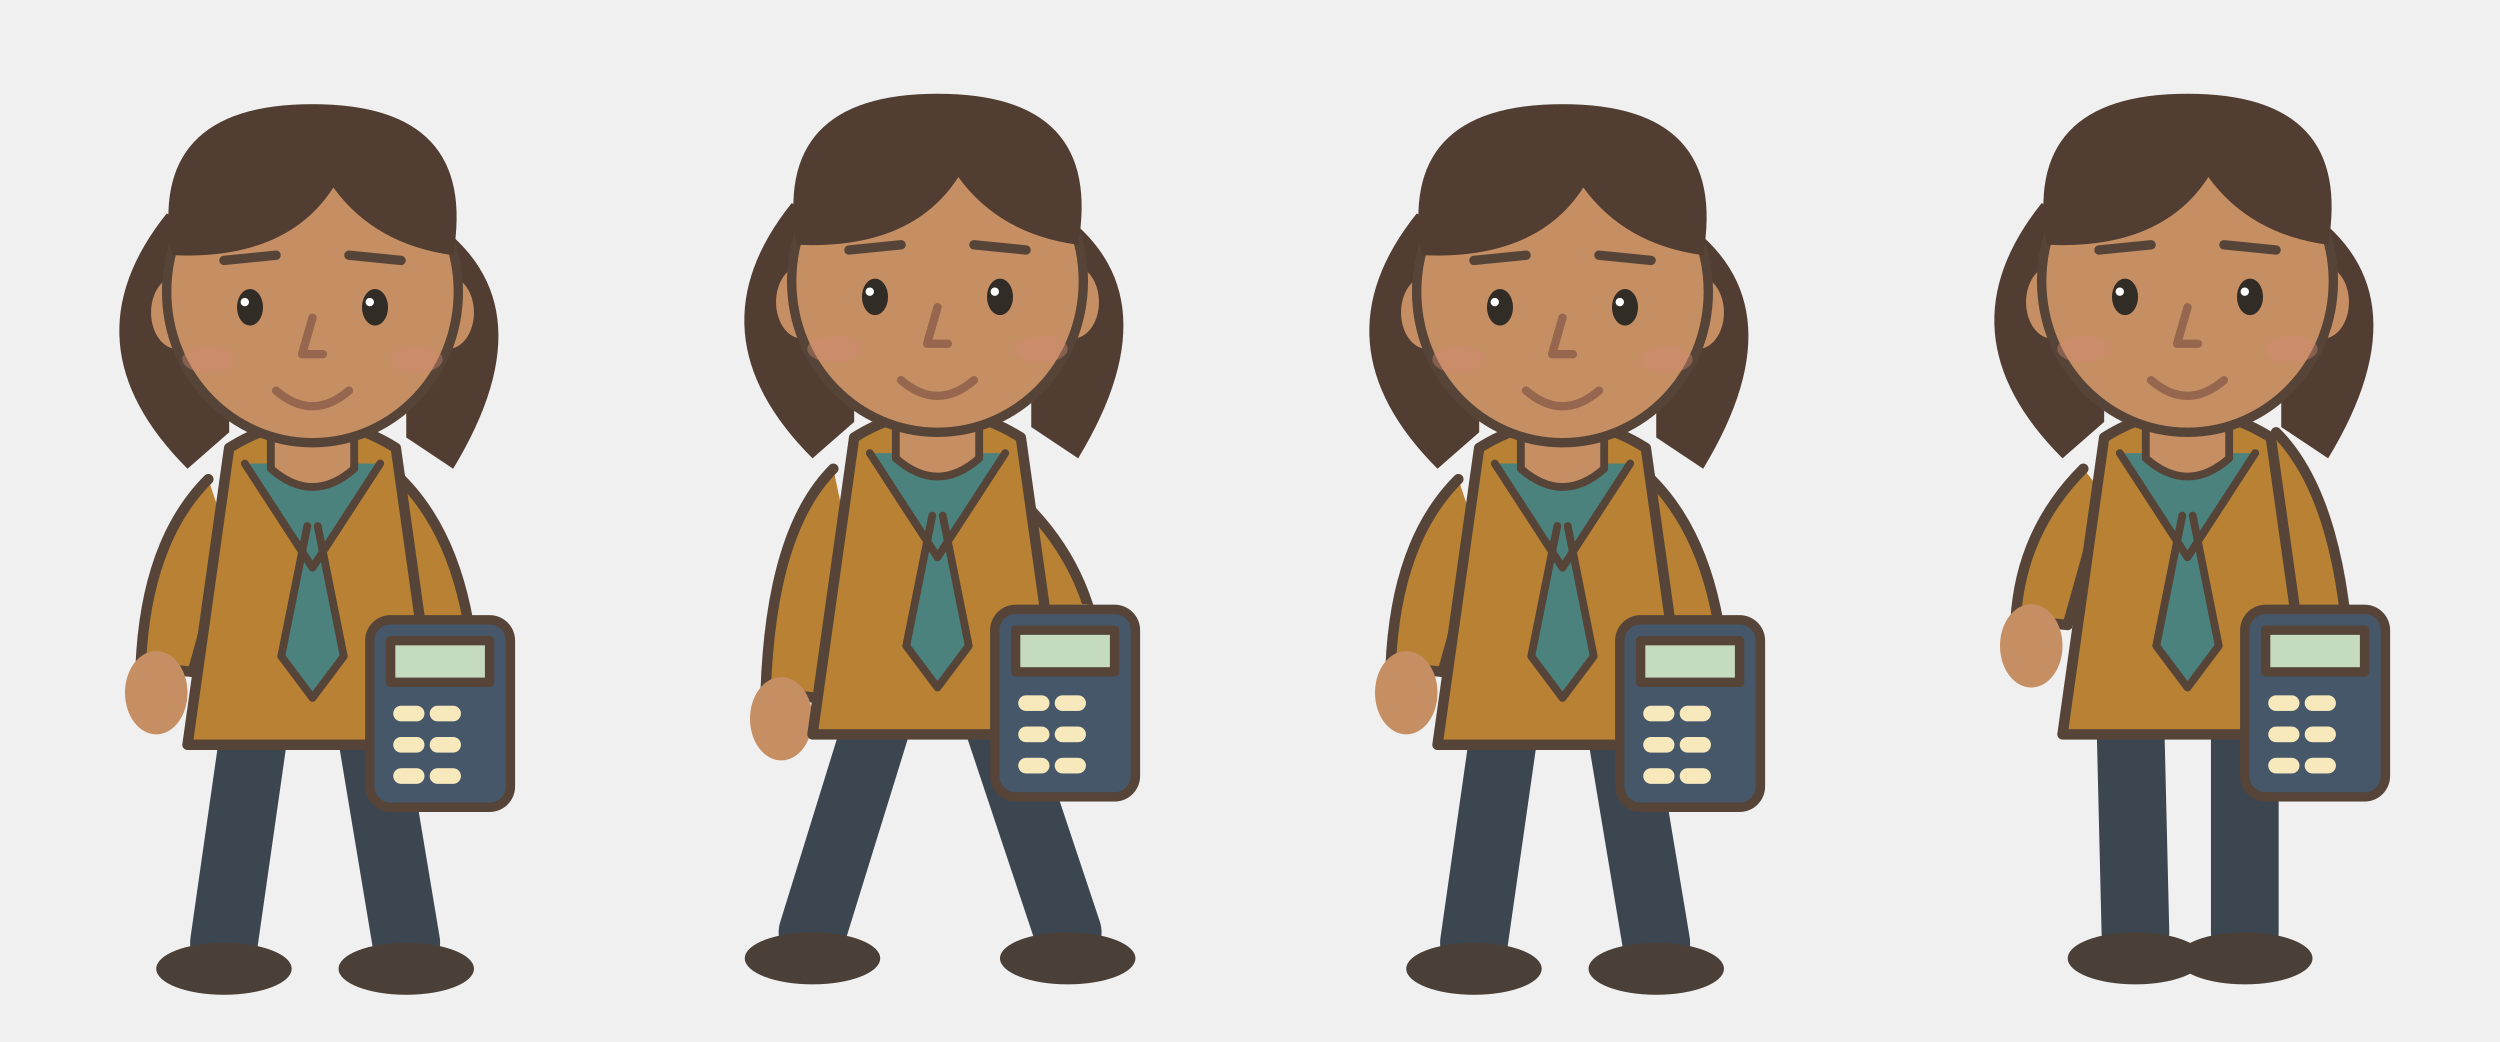
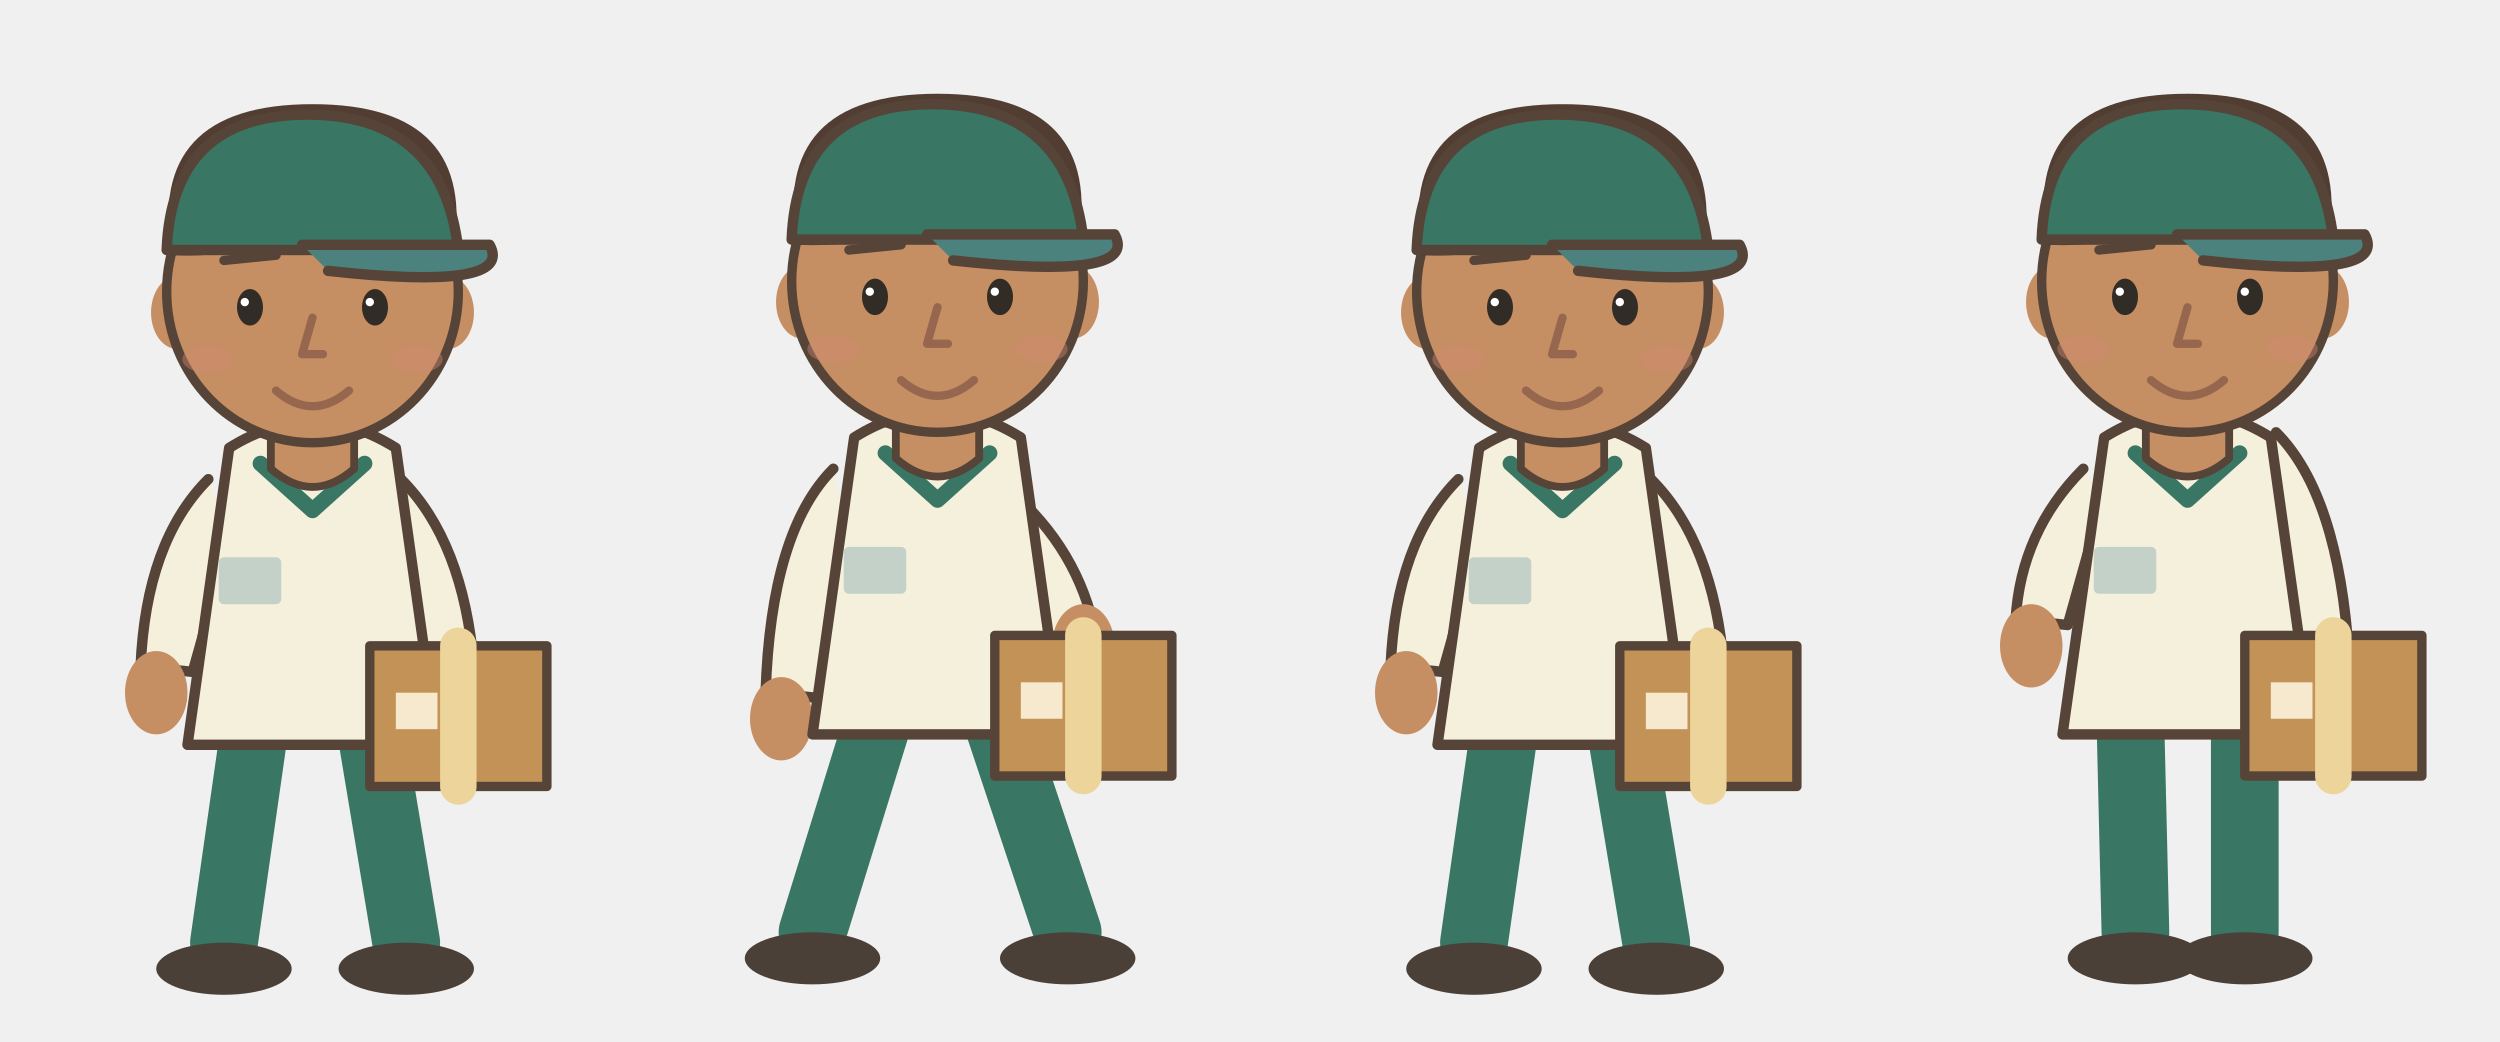
<svg xmlns="http://www.w3.org/2000/svg" width="480" height="200" viewBox="0 0 480 200">
  <g transform="translate(0 8)">
    <g transform="translate(0 0)" stroke-linejoin="round" stroke-linecap="round">
-       <path d="M32 33q-20 25 4 49l8-7V38zM78 38v38l9 6q20-33-6-49z" fill="#513d31" />
-       <path d="M49 131L43 173M71 131L78 173" fill="none" stroke="#3c4650" stroke-width="13" />
+       <path d="M49 131L43 173M71 131L78 173" fill="none" stroke="#397664" stroke-width="13" />
      <ellipse cx="43" cy="178" rx="13" ry="5" fill="#4a4038" />
      <ellipse cx="78" cy="178" rx="13" ry="5" fill="#4a4038" />
-       <path d="M40 84q-12 12-13 36l10 1 7-25m33-12q12 12 14 36l-10 1-6-25" fill="#b88134" stroke="#554437" stroke-width="2" />
+       <path d="M40 84q-12 12-13 36l10 1 7-25m33-12q12 12 14 36l-10 1-6-25" fill="#f5f0dc" stroke="#554437" stroke-width="2" />
      <ellipse cx="30" cy="125" rx="6" ry="8" fill="#c68e63" />
      <ellipse cx="88" cy="125" rx="6" ry="8" fill="#c68e63" />
-       <path d="M44 78q16-10 32 0l8 57H36z" fill="#b88134" stroke="#554437" stroke-width="2" />
-       <path d="M47 81l13 20 13-20M59 93l-5 25 6 8 6-8-5-25" fill="#4c827e" stroke="#554437" stroke-width="1.5" />
+       <path d="M44 78q16-10 32 0l8 57H36z" fill="#f5f0dc" stroke="#554437" stroke-width="2" />
+       <path d="M50 81l10 9 10-9" fill="none" stroke="#397664" stroke-width="3" />
+       <rect x="42" y="99" width="12" height="9" rx="1" fill="#c3d1c8" />
      <path d="M52 68v14q8 7 16 0V68" fill="#c68e63" stroke="#554437" stroke-width="1.5" />
      <ellipse cx="34" cy="52" rx="5" ry="7" fill="#c68e63" />
      <ellipse cx="86" cy="52" rx="5" ry="7" fill="#c68e63" />
      <ellipse cx="60" cy="48" rx="28" ry="29" fill="#c68e63" stroke="#554437" stroke-width="1.8" />
      <path d="M33 41q-5-29 27-29t27 29q-15-2-23-13-9 14-31 13z" fill="#513d31" />
      <path d="M43 42l10-1m14 0l10 1" stroke="#554437" stroke-width="1.8" />
      <ellipse cx="48" cy="51" rx="2.5" ry="3.5" fill="#322c26" />
      <ellipse cx="72" cy="51" rx="2.5" ry="3.5" fill="#322c26" />
      <circle cx="47" cy="50" r="0.8" fill="white" />
      <circle cx="71" cy="50" r="0.8" fill="white" />
      <ellipse cx="40" cy="61" rx="5" ry="2.6" fill="#d18a73" opacity=".4" />
      <ellipse cx="80" cy="61" rx="5" ry="2.6" fill="#d18a73" opacity=".4" />
      <path d="M60 53l-2 7h4M53 67q7 6 14 0" fill="none" stroke="#96674e" stroke-width="1.6" />
+       <path d="M32 40q1-26 27-26t29 26z" fill="#397664" stroke="#554437" stroke-width="2" />
+       <path d="M58 39h36q5 9-31 5" fill="#4c827e" stroke="#554437" stroke-width="2" />
      <g stroke="#554437" stroke-width="1.8" stroke-linejoin="round">
-         <rect x="71" y="111" width="27" height="36" rx="4" fill="#455769" />
-         <rect x="75" y="115" width="19" height="8" fill="#c5dbc0" />
-         <path d="M77 129h3m4 0h3m-10 6h3m4 0h3m-10 6h3m4 0h3" stroke="#f8e9bd" stroke-width="3" />
+         <path d="M71 116h34v27h-34z" fill="#c39257" />
+         <path d="M88 116v27" stroke="#ecd49a" stroke-width="7" />
+         <rect x="76" y="125" width="8" height="7" fill="#f6e9cd" stroke="none" />
      </g>
    </g>
  </g>
  <g transform="translate(120 8)">
    <g transform="translate(0 -2)" stroke-linejoin="round" stroke-linecap="round">
-       <path d="M32 33q-20 25 4 49l8-7V38zM78 38v38l9 6q20-33-6-49z" fill="#513d31" />
-       <path d="M49 131L36 173M71 131L85 173" fill="none" stroke="#3c4650" stroke-width="13" />
+       <path d="M49 131L36 173M71 131L85 173" fill="none" stroke="#397664" stroke-width="13" />
      <ellipse cx="36" cy="178" rx="13" ry="5" fill="#4a4038" />
      <ellipse cx="85" cy="178" rx="13" ry="5" fill="#4a4038" />
-       <path d="M40 84q-12 12-13 43l10 1 7-25m33-12q12 12 14 29l-10 1-6-25" fill="#b88134" stroke="#554437" stroke-width="2" />
+       <path d="M40 84q-12 12-13 43l10 1 7-25m33-12q12 12 14 29l-10 1-6-25" fill="#f5f0dc" stroke="#554437" stroke-width="2" />
      <ellipse cx="30" cy="132" rx="6" ry="8" fill="#c68e63" />
      <ellipse cx="88" cy="118" rx="6" ry="8" fill="#c68e63" />
-       <path d="M44 78q16-10 32 0l8 57H36z" fill="#b88134" stroke="#554437" stroke-width="2" />
-       <path d="M47 81l13 20 13-20M59 93l-5 25 6 8 6-8-5-25" fill="#4c827e" stroke="#554437" stroke-width="1.5" />
+       <path d="M44 78q16-10 32 0l8 57H36z" fill="#f5f0dc" stroke="#554437" stroke-width="2" />
+       <path d="M50 81l10 9 10-9" fill="none" stroke="#397664" stroke-width="3" />
+       <rect x="42" y="99" width="12" height="9" rx="1" fill="#c3d1c8" />
      <path d="M52 68v14q8 7 16 0V68" fill="#c68e63" stroke="#554437" stroke-width="1.5" />
      <ellipse cx="34" cy="52" rx="5" ry="7" fill="#c68e63" />
      <ellipse cx="86" cy="52" rx="5" ry="7" fill="#c68e63" />
      <ellipse cx="60" cy="48" rx="28" ry="29" fill="#c68e63" stroke="#554437" stroke-width="1.8" />
      <path d="M33 41q-5-29 27-29t27 29q-15-2-23-13-9 14-31 13z" fill="#513d31" />
      <path d="M43 42l10-1m14 0l10 1" stroke="#554437" stroke-width="1.8" />
      <ellipse cx="48" cy="51" rx="2.5" ry="3.5" fill="#322c26" />
      <ellipse cx="72" cy="51" rx="2.5" ry="3.5" fill="#322c26" />
      <circle cx="47" cy="50" r="0.8" fill="white" />
      <circle cx="71" cy="50" r="0.8" fill="white" />
      <ellipse cx="40" cy="61" rx="5" ry="2.6" fill="#d18a73" opacity=".4" />
      <ellipse cx="80" cy="61" rx="5" ry="2.6" fill="#d18a73" opacity=".4" />
      <path d="M60 53l-2 7h4M53 67q7 6 14 0" fill="none" stroke="#96674e" stroke-width="1.6" />
+       <path d="M32 40q1-26 27-26t29 26z" fill="#397664" stroke="#554437" stroke-width="2" />
+       <path d="M58 39h36q5 9-31 5" fill="#4c827e" stroke="#554437" stroke-width="2" />
      <g stroke="#554437" stroke-width="1.8" stroke-linejoin="round">
-         <rect x="71" y="111" width="27" height="36" rx="4" fill="#455769" />
-         <rect x="75" y="115" width="19" height="8" fill="#c5dbc0" />
-         <path d="M77 129h3m4 0h3m-10 6h3m4 0h3m-10 6h3m4 0h3" stroke="#f8e9bd" stroke-width="3" />
+         <path d="M71 116h34v27h-34z" fill="#c39257" />
+         <path d="M88 116v27" stroke="#ecd49a" stroke-width="7" />
+         <rect x="76" y="125" width="8" height="7" fill="#f6e9cd" stroke="none" />
      </g>
    </g>
  </g>
  <g transform="translate(240 8)">
    <g transform="translate(0 0)" stroke-linejoin="round" stroke-linecap="round">
-       <path d="M32 33q-20 25 4 49l8-7V38zM78 38v38l9 6q20-33-6-49z" fill="#513d31" />
-       <path d="M49 131L43 173M71 131L78 173" fill="none" stroke="#3c4650" stroke-width="13" />
+       <path d="M49 131L43 173M71 131L78 173" fill="none" stroke="#397664" stroke-width="13" />
      <ellipse cx="43" cy="178" rx="13" ry="5" fill="#4a4038" />
      <ellipse cx="78" cy="178" rx="13" ry="5" fill="#4a4038" />
-       <path d="M40 84q-12 12-13 36l10 1 7-25m33-12q12 12 14 36l-10 1-6-25" fill="#b88134" stroke="#554437" stroke-width="2" />
+       <path d="M40 84q-12 12-13 36l10 1 7-25m33-12q12 12 14 36l-10 1-6-25" fill="#f5f0dc" stroke="#554437" stroke-width="2" />
      <ellipse cx="30" cy="125" rx="6" ry="8" fill="#c68e63" />
      <ellipse cx="88" cy="125" rx="6" ry="8" fill="#c68e63" />
-       <path d="M44 78q16-10 32 0l8 57H36z" fill="#b88134" stroke="#554437" stroke-width="2" />
-       <path d="M47 81l13 20 13-20M59 93l-5 25 6 8 6-8-5-25" fill="#4c827e" stroke="#554437" stroke-width="1.5" />
+       <path d="M44 78q16-10 32 0l8 57H36z" fill="#f5f0dc" stroke="#554437" stroke-width="2" />
+       <path d="M50 81l10 9 10-9" fill="none" stroke="#397664" stroke-width="3" />
+       <rect x="42" y="99" width="12" height="9" rx="1" fill="#c3d1c8" />
      <path d="M52 68v14q8 7 16 0V68" fill="#c68e63" stroke="#554437" stroke-width="1.5" />
      <ellipse cx="34" cy="52" rx="5" ry="7" fill="#c68e63" />
      <ellipse cx="86" cy="52" rx="5" ry="7" fill="#c68e63" />
      <ellipse cx="60" cy="48" rx="28" ry="29" fill="#c68e63" stroke="#554437" stroke-width="1.8" />
      <path d="M33 41q-5-29 27-29t27 29q-15-2-23-13-9 14-31 13z" fill="#513d31" />
      <path d="M43 42l10-1m14 0l10 1" stroke="#554437" stroke-width="1.8" />
      <ellipse cx="48" cy="51" rx="2.5" ry="3.5" fill="#322c26" />
      <ellipse cx="72" cy="51" rx="2.5" ry="3.5" fill="#322c26" />
      <circle cx="47" cy="50" r="0.8" fill="white" />
      <circle cx="71" cy="50" r="0.8" fill="white" />
      <ellipse cx="40" cy="61" rx="5" ry="2.6" fill="#d18a73" opacity=".4" />
      <ellipse cx="80" cy="61" rx="5" ry="2.6" fill="#d18a73" opacity=".4" />
      <path d="M60 53l-2 7h4M53 67q7 6 14 0" fill="none" stroke="#96674e" stroke-width="1.6" />
+       <path d="M32 40q1-26 27-26t29 26z" fill="#397664" stroke="#554437" stroke-width="2" />
+       <path d="M58 39h36q5 9-31 5" fill="#4c827e" stroke="#554437" stroke-width="2" />
      <g stroke="#554437" stroke-width="1.8" stroke-linejoin="round">
-         <rect x="71" y="111" width="27" height="36" rx="4" fill="#455769" />
-         <rect x="75" y="115" width="19" height="8" fill="#c5dbc0" />
-         <path d="M77 129h3m4 0h3m-10 6h3m4 0h3m-10 6h3m4 0h3" stroke="#f8e9bd" stroke-width="3" />
+         <path d="M71 116h34v27h-34z" fill="#c39257" />
+         <path d="M88 116v27" stroke="#ecd49a" stroke-width="7" />
+         <rect x="76" y="125" width="8" height="7" fill="#f6e9cd" stroke="none" />
      </g>
    </g>
  </g>
  <g transform="translate(360 8)">
    <g transform="translate(0 -2)" stroke-linejoin="round" stroke-linecap="round">
-       <path d="M32 33q-20 25 4 49l8-7V38zM78 38v38l9 6q20-33-6-49z" fill="#513d31" />
-       <path d="M49 131L50 173M71 131L71 173" fill="none" stroke="#3c4650" stroke-width="13" />
+       <path d="M49 131L50 173M71 131L71 173" fill="none" stroke="#397664" stroke-width="13" />
      <ellipse cx="50" cy="178" rx="13" ry="5" fill="#4a4038" />
      <ellipse cx="71" cy="178" rx="13" ry="5" fill="#4a4038" />
-       <path d="M40 84q-12 12-13 29l10 1 7-25m33-12q12 12 14 43l-10 1-6-25" fill="#b88134" stroke="#554437" stroke-width="2" />
+       <path d="M40 84q-12 12-13 29l10 1 7-25m33-12q12 12 14 43l-10 1-6-25" fill="#f5f0dc" stroke="#554437" stroke-width="2" />
      <ellipse cx="30" cy="118" rx="6" ry="8" fill="#c68e63" />
      <ellipse cx="88" cy="132" rx="6" ry="8" fill="#c68e63" />
-       <path d="M44 78q16-10 32 0l8 57H36z" fill="#b88134" stroke="#554437" stroke-width="2" />
-       <path d="M47 81l13 20 13-20M59 93l-5 25 6 8 6-8-5-25" fill="#4c827e" stroke="#554437" stroke-width="1.5" />
+       <path d="M44 78q16-10 32 0l8 57H36z" fill="#f5f0dc" stroke="#554437" stroke-width="2" />
+       <path d="M50 81l10 9 10-9" fill="none" stroke="#397664" stroke-width="3" />
+       <rect x="42" y="99" width="12" height="9" rx="1" fill="#c3d1c8" />
      <path d="M52 68v14q8 7 16 0V68" fill="#c68e63" stroke="#554437" stroke-width="1.5" />
      <ellipse cx="34" cy="52" rx="5" ry="7" fill="#c68e63" />
      <ellipse cx="86" cy="52" rx="5" ry="7" fill="#c68e63" />
      <ellipse cx="60" cy="48" rx="28" ry="29" fill="#c68e63" stroke="#554437" stroke-width="1.8" />
      <path d="M33 41q-5-29 27-29t27 29q-15-2-23-13-9 14-31 13z" fill="#513d31" />
      <path d="M43 42l10-1m14 0l10 1" stroke="#554437" stroke-width="1.8" />
      <ellipse cx="48" cy="51" rx="2.5" ry="3.5" fill="#322c26" />
      <ellipse cx="72" cy="51" rx="2.5" ry="3.5" fill="#322c26" />
      <circle cx="47" cy="50" r="0.8" fill="white" />
      <circle cx="71" cy="50" r="0.8" fill="white" />
      <ellipse cx="40" cy="61" rx="5" ry="2.6" fill="#d18a73" opacity=".4" />
      <ellipse cx="80" cy="61" rx="5" ry="2.6" fill="#d18a73" opacity=".4" />
      <path d="M60 53l-2 7h4M53 67q7 6 14 0" fill="none" stroke="#96674e" stroke-width="1.6" />
+       <path d="M32 40q1-26 27-26t29 26z" fill="#397664" stroke="#554437" stroke-width="2" />
+       <path d="M58 39h36q5 9-31 5" fill="#4c827e" stroke="#554437" stroke-width="2" />
      <g stroke="#554437" stroke-width="1.8" stroke-linejoin="round">
-         <rect x="71" y="111" width="27" height="36" rx="4" fill="#455769" />
-         <rect x="75" y="115" width="19" height="8" fill="#c5dbc0" />
-         <path d="M77 129h3m4 0h3m-10 6h3m4 0h3m-10 6h3m4 0h3" stroke="#f8e9bd" stroke-width="3" />
+         <path d="M71 116h34v27h-34z" fill="#c39257" />
+         <path d="M88 116v27" stroke="#ecd49a" stroke-width="7" />
+         <rect x="76" y="125" width="8" height="7" fill="#f6e9cd" stroke="none" />
      </g>
    </g>
  </g>
</svg>
